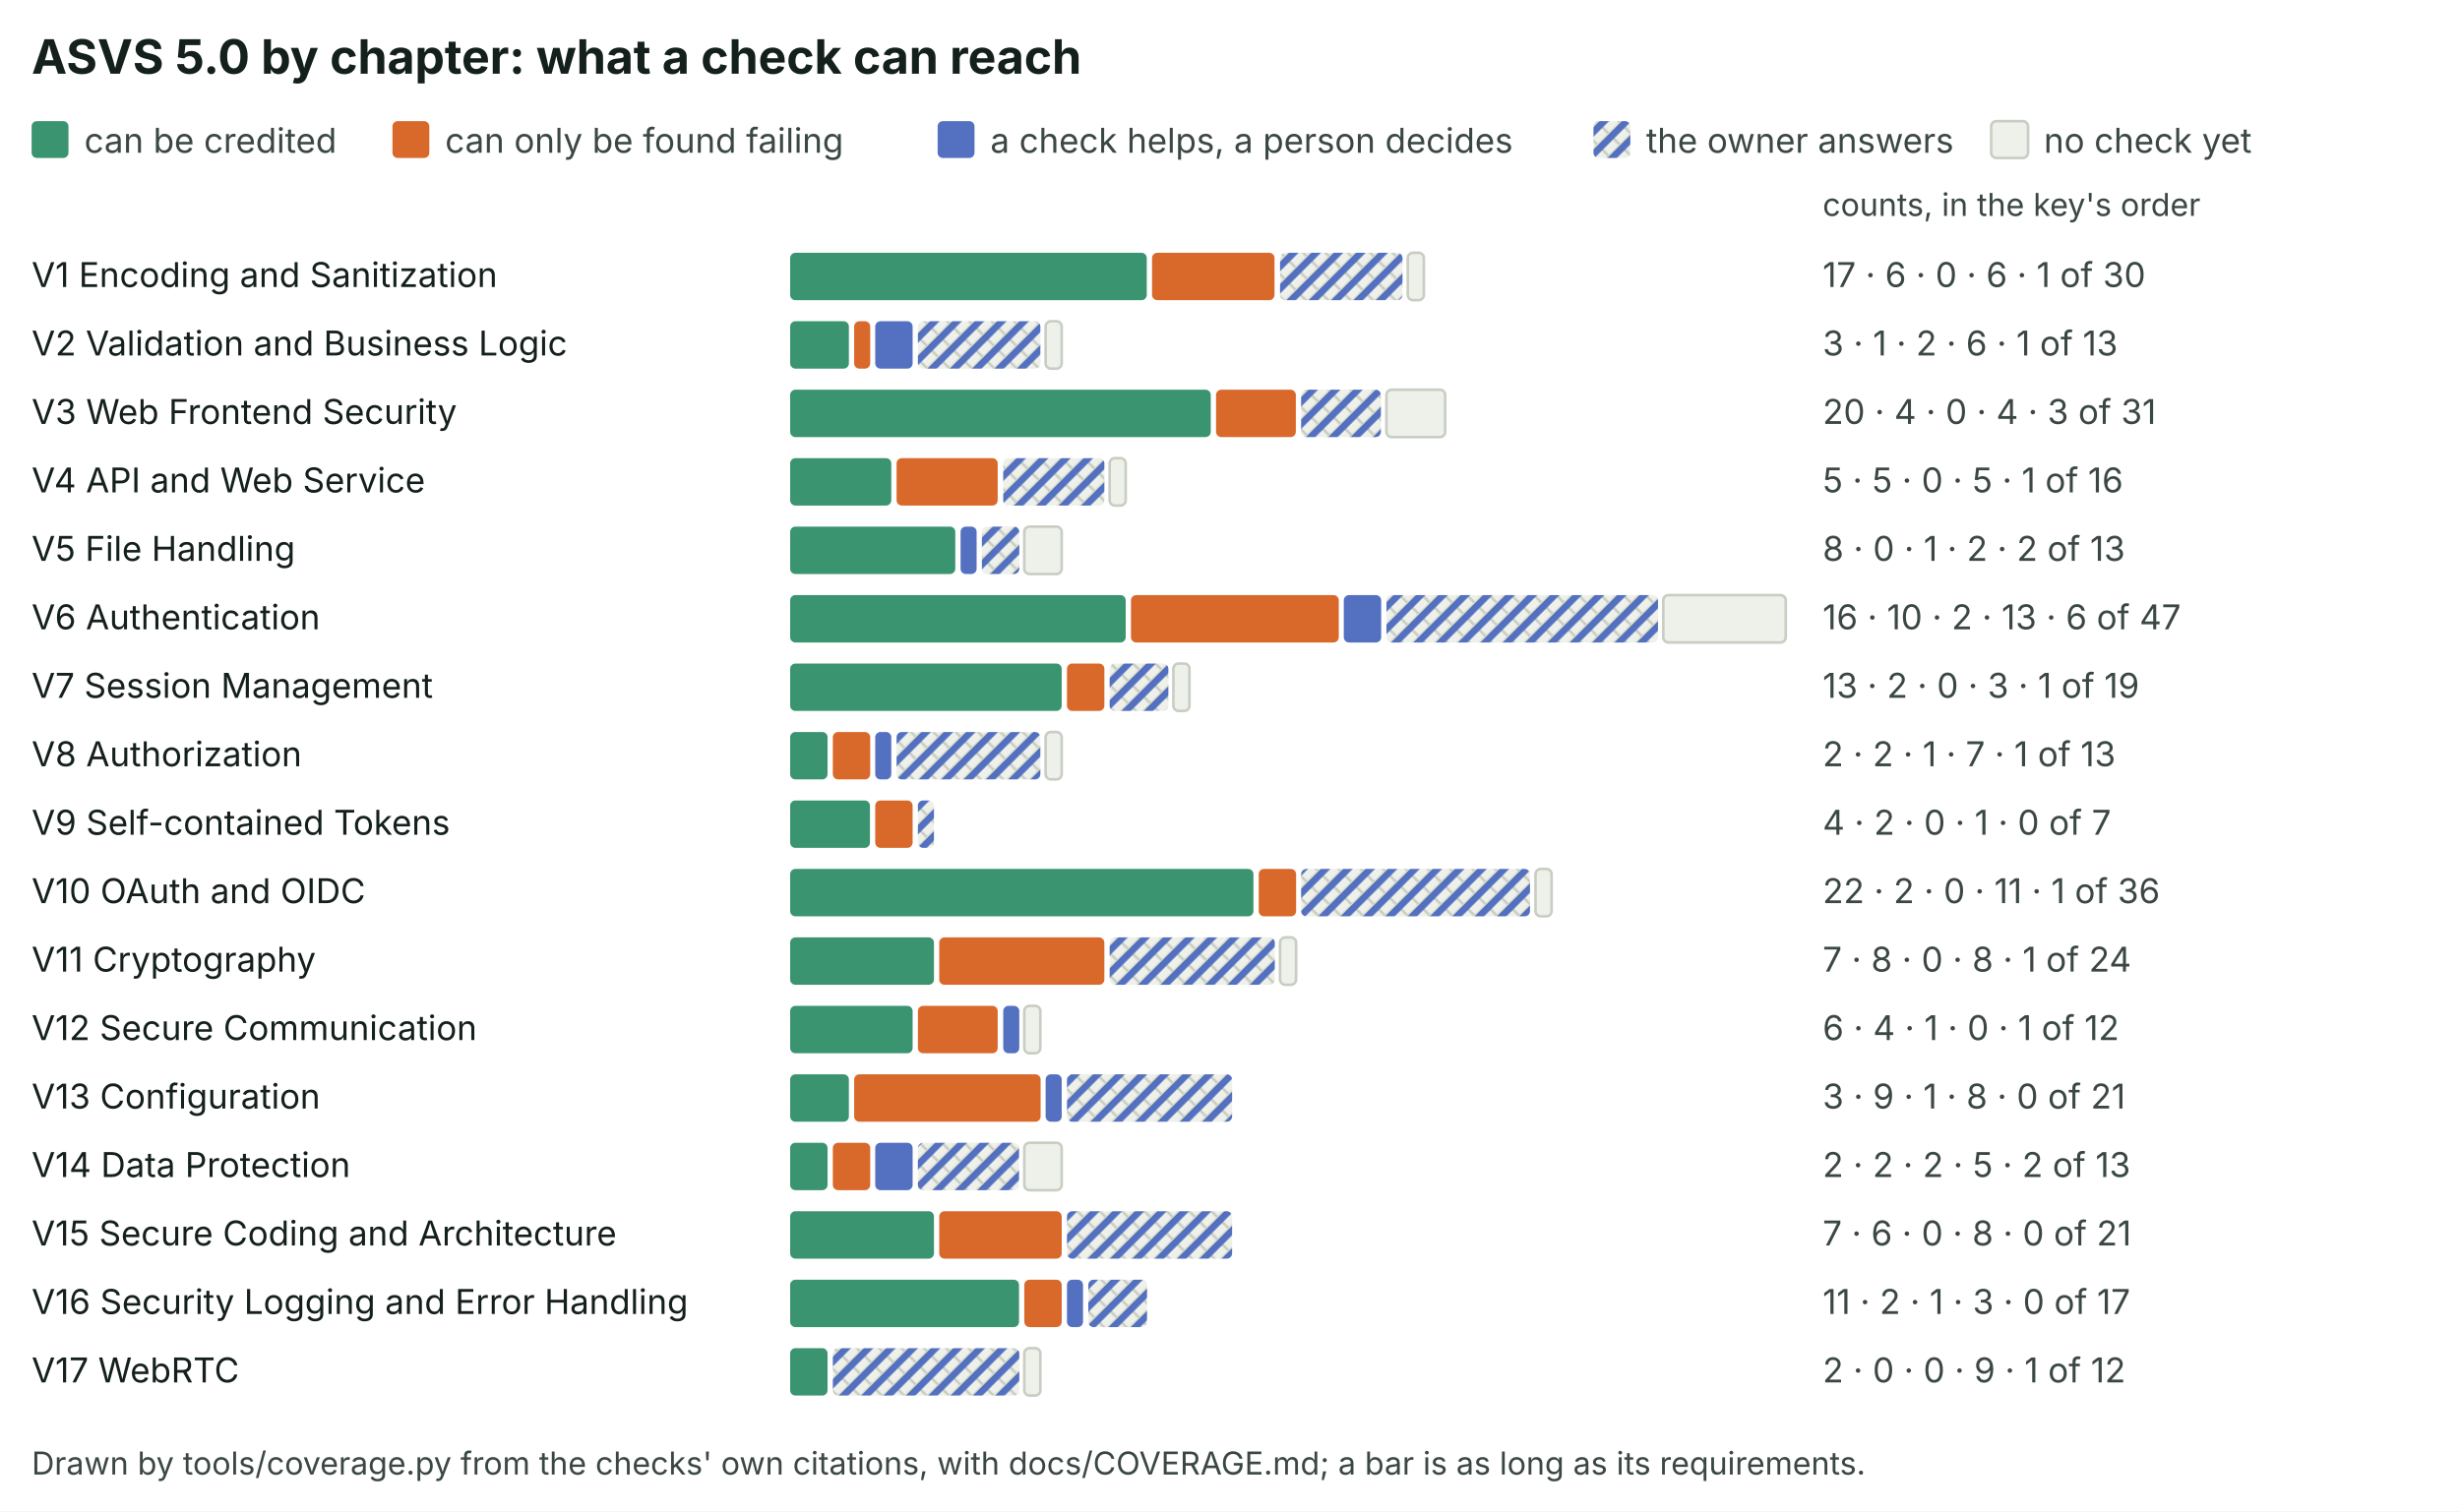
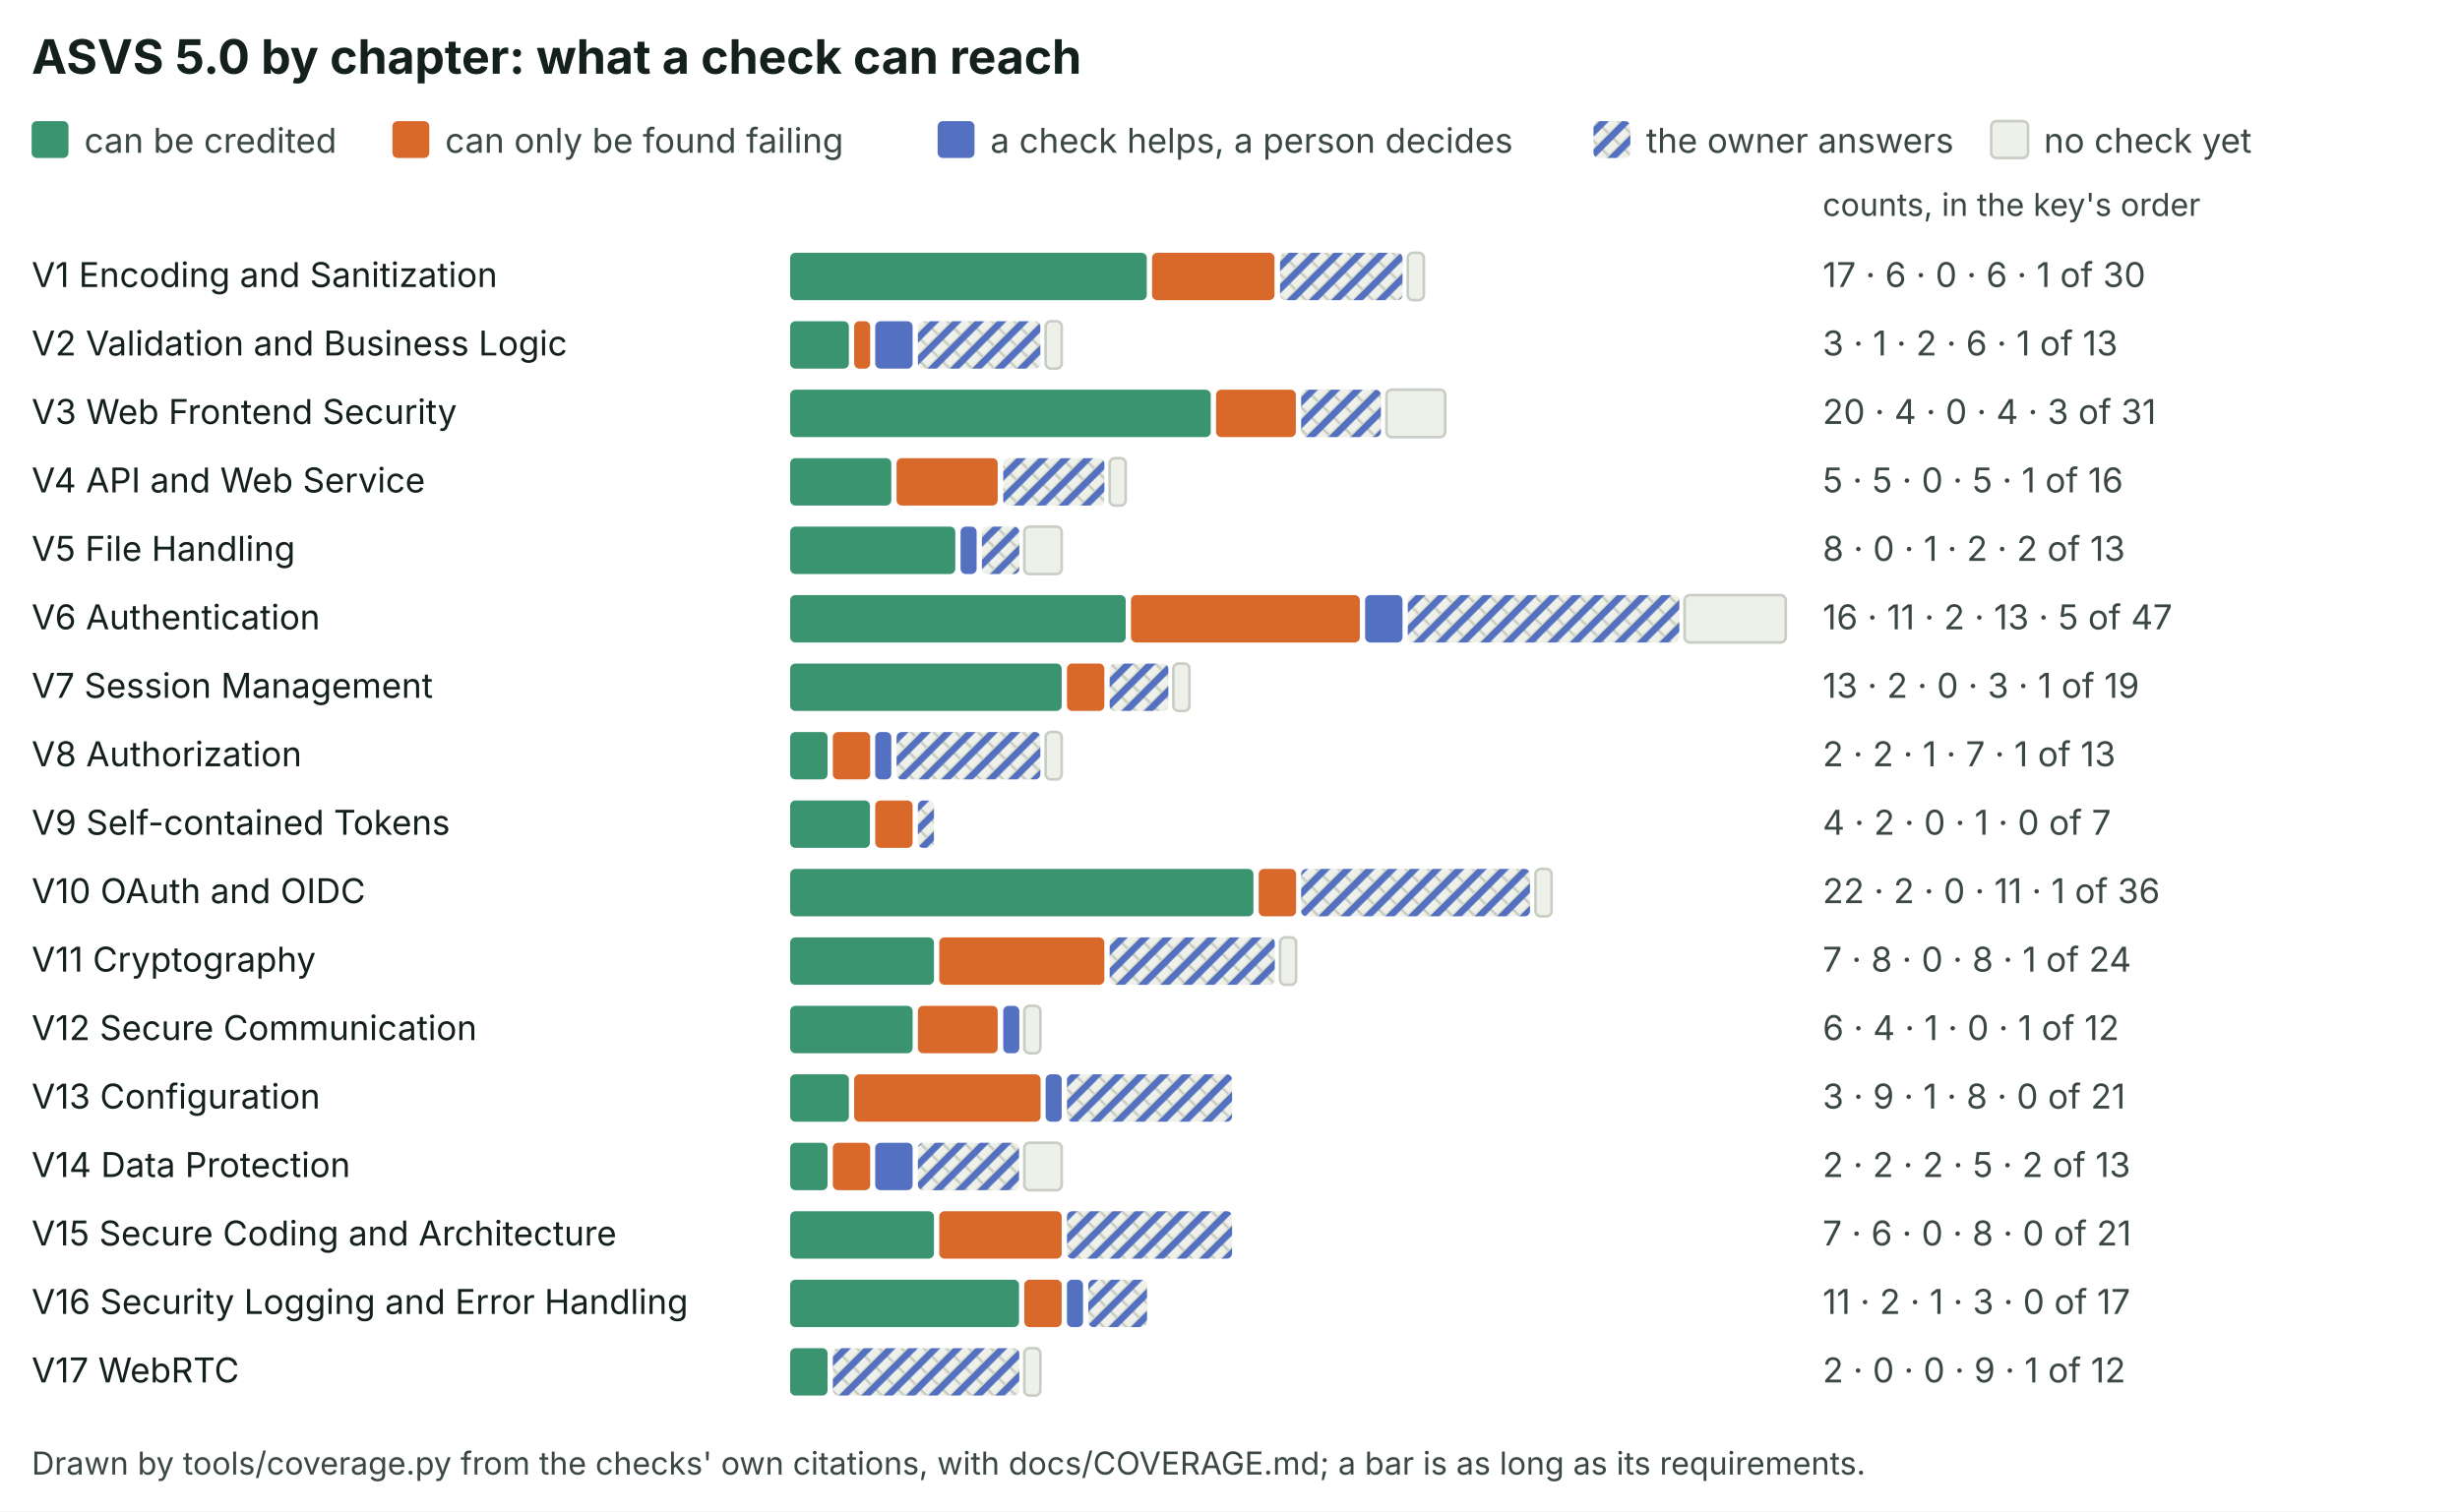
<svg xmlns="http://www.w3.org/2000/svg" viewBox="0 0 934 574" width="934" height="574" role="img" aria-labelledby="t d" font-family="Atkinson Hyperlegible, -apple-system, Segoe UI, sans-serif">
  <style>.bg{fill:#FFFFFF}.ink{fill:#14201C}.soft{fill:#3B4842}.none{fill:#EEF0EA;stroke:#C9CEC4}@media (prefers-color-scheme: dark){.bg{fill:#14201C}.ink{fill:#F3F4EF}.soft{fill:#C9CEC4}.none{fill:#182A23;stroke:#3B4842}}</style>
  <defs>
    <pattern id="owner" width="6" height="6" patternUnits="userSpaceOnUse" patternTransform="rotate(45)">
      <rect class="none" width="6" height="6" />
      <rect width="2.5" height="6" fill="#5470C0" />
    </pattern>
  </defs>
  <rect class="bg" width="934" height="574" />
  <text class="ink" x="12" y="28" font-size="18" font-weight="700">ASVS 5.0 by chapter: what a check can reach</text>
  <rect fill="#3A9470" x="12" y="46" width="14" height="14" rx="2" />
  <text class="soft" x="32" y="58" font-size="13">can be credited</text>
  <rect fill="#D9692B" x="149" y="46" width="14" height="14" rx="2" />
  <text class="soft" x="169" y="58" font-size="13">can only be found failing</text>
  <rect fill="#5470C0" x="356" y="46" width="14" height="14" rx="2" />
  <text class="soft" x="376" y="58" font-size="13">a check helps, a person decides</text>
  <rect fill="url(#owner)" x="605" y="46" width="14" height="14" rx="2" />
  <text class="soft" x="625" y="58" font-size="13">the owner answers</text>
  <rect class="none" x="756" y="46" width="14" height="14" rx="2" />
  <text class="soft" x="776" y="58" font-size="13">no check yet</text>
  <text class="soft" x="692" y="82" font-size="12">counts, in the key's order</text>
  <text class="ink" x="12" y="109" font-size="13">V1 Encoding and Sanitization</text>
  <rect fill="#3A9470" x="300.0" y="96" width="135.4" height="18" rx="2" />
  <rect fill="#D9692B" x="437.4" y="96" width="46.5" height="18" rx="2" />
  <rect fill="url(#owner)" x="486.0" y="96" width="46.5" height="18" rx="2" />
  <rect class="none" x="534.5" y="96" width="6.1" height="18" rx="2" />
  <text class="soft" x="692" y="109" font-size="13">17 · 6 · 0 · 6 · 1  of 30</text>
  <text class="ink" x="12" y="135" font-size="13">V2 Validation and Business Logic</text>
  <rect fill="#3A9470" x="300.0" y="122" width="22.3" height="18" rx="2" />
  <rect fill="#D9692B" x="324.3" y="122" width="6.1" height="18" rx="2" />
  <rect fill="#5470C0" x="332.3" y="122" width="14.2" height="18" rx="2" />
  <rect fill="url(#owner)" x="348.5" y="122" width="46.5" height="18" rx="2" />
  <rect class="none" x="397.0" y="122" width="6.1" height="18" rx="2" />
  <text class="soft" x="692" y="135" font-size="13">3 · 1 · 2 · 6 · 1  of 13</text>
  <text class="ink" x="12" y="161" font-size="13">V3 Web Frontend Security</text>
  <rect fill="#3A9470" x="300.0" y="148" width="159.7" height="18" rx="2" />
  <rect fill="#D9692B" x="461.7" y="148" width="30.3" height="18" rx="2" />
  <rect fill="url(#owner)" x="494.0" y="148" width="30.3" height="18" rx="2" />
  <rect class="none" x="526.4" y="148" width="22.3" height="18" rx="2" />
  <text class="soft" x="692" y="161" font-size="13">20 · 4 · 0 · 4 · 3  of 31</text>
  <text class="ink" x="12" y="187" font-size="13">V4 API and Web Service</text>
  <rect fill="#3A9470" x="300.0" y="174" width="38.4" height="18" rx="2" />
  <rect fill="#D9692B" x="340.4" y="174" width="38.4" height="18" rx="2" />
  <rect fill="url(#owner)" x="380.9" y="174" width="38.4" height="18" rx="2" />
  <rect class="none" x="421.3" y="174" width="6.1" height="18" rx="2" />
  <text class="soft" x="692" y="187" font-size="13">5 · 5 · 0 · 5 · 1  of 16</text>
  <text class="ink" x="12" y="213" font-size="13">V5 File Handling</text>
  <rect fill="#3A9470" x="300.0" y="200" width="62.7" height="18" rx="2" />
  <rect fill="#5470C0" x="364.7" y="200" width="6.1" height="18" rx="2" />
  <rect fill="url(#owner)" x="372.8" y="200" width="14.2" height="18" rx="2" />
  <rect class="none" x="388.9" y="200" width="14.2" height="18" rx="2" />
  <text class="soft" x="692" y="213" font-size="13">8 · 0 · 1 · 2 · 2  of 13</text>
  <text class="ink" x="12" y="239" font-size="13">V6 Authentication</text>
  <rect fill="#3A9470" x="300.0" y="226" width="127.4" height="18" rx="2" />
-   <rect fill="#D9692B" x="429.4" y="226" width="78.9" height="18" rx="2" />
-   <rect fill="#5470C0" x="510.2" y="226" width="14.2" height="18" rx="2" />
-   <rect fill="url(#owner)" x="526.4" y="226" width="103.1" height="18" rx="2" />
-   <rect class="none" x="631.5" y="226" width="46.5" height="18" rx="2" />
-   <text class="soft" x="692" y="239" font-size="13">16 · 10 · 2 · 13 · 6  of 47</text>
+   <rect fill="#D9692B" x="429.4" y="226" width="86.9" height="18" rx="2" />
+   <rect fill="#5470C0" x="518.3" y="226" width="14.2" height="18" rx="2" />
+   <rect fill="url(#owner)" x="534.5" y="226" width="103.1" height="18" rx="2" />
+   <rect class="none" x="639.6" y="226" width="38.4" height="18" rx="2" />
+   <text class="soft" x="692" y="239" font-size="13">16 · 11 · 2 · 13 · 5  of 47</text>
  <text class="ink" x="12" y="265" font-size="13">V7 Session Management</text>
  <rect fill="#3A9470" x="300.0" y="252" width="103.1" height="18" rx="2" />
  <rect fill="#D9692B" x="405.1" y="252" width="14.2" height="18" rx="2" />
  <rect fill="url(#owner)" x="421.3" y="252" width="22.3" height="18" rx="2" />
  <rect class="none" x="445.5" y="252" width="6.1" height="18" rx="2" />
  <text class="soft" x="692" y="265" font-size="13">13 · 2 · 0 · 3 · 1  of 19</text>
  <text class="ink" x="12" y="291" font-size="13">V8 Authorization</text>
  <rect fill="#3A9470" x="300.0" y="278" width="14.2" height="18" rx="2" />
  <rect fill="#D9692B" x="316.2" y="278" width="14.2" height="18" rx="2" />
  <rect fill="#5470C0" x="332.3" y="278" width="6.1" height="18" rx="2" />
  <rect fill="url(#owner)" x="340.4" y="278" width="54.6" height="18" rx="2" />
  <rect class="none" x="397.0" y="278" width="6.1" height="18" rx="2" />
  <text class="soft" x="692" y="291" font-size="13">2 · 2 · 1 · 7 · 1  of 13</text>
  <text class="ink" x="12" y="317" font-size="13">V9 Self-contained Tokens</text>
  <rect fill="#3A9470" x="300.0" y="304" width="30.3" height="18" rx="2" />
  <rect fill="#D9692B" x="332.3" y="304" width="14.2" height="18" rx="2" />
  <rect fill="url(#owner)" x="348.5" y="304" width="6.1" height="18" rx="2" />
  <text class="soft" x="692" y="317" font-size="13">4 · 2 · 0 · 1 · 0  of 7</text>
  <text class="ink" x="12" y="343" font-size="13">V10 OAuth and OIDC</text>
  <rect fill="#3A9470" x="300.0" y="330" width="175.9" height="18" rx="2" />
  <rect fill="#D9692B" x="477.9" y="330" width="14.2" height="18" rx="2" />
  <rect fill="url(#owner)" x="494.0" y="330" width="86.9" height="18" rx="2" />
  <rect class="none" x="583.0" y="330" width="6.1" height="18" rx="2" />
  <text class="soft" x="692" y="343" font-size="13">22 · 2 · 0 · 11 · 1  of 36</text>
  <text class="ink" x="12" y="369" font-size="13">V11 Cryptography</text>
  <rect fill="#3A9470" x="300.0" y="356" width="54.6" height="18" rx="2" />
  <rect fill="#D9692B" x="356.6" y="356" width="62.7" height="18" rx="2" />
  <rect fill="url(#owner)" x="421.3" y="356" width="62.7" height="18" rx="2" />
  <rect class="none" x="486.0" y="356" width="6.1" height="18" rx="2" />
  <text class="soft" x="692" y="369" font-size="13">7 · 8 · 0 · 8 · 1  of 24</text>
  <text class="ink" x="12" y="395" font-size="13">V12 Secure Communication</text>
  <rect fill="#3A9470" x="300.0" y="382" width="46.5" height="18" rx="2" />
  <rect fill="#D9692B" x="348.5" y="382" width="30.3" height="18" rx="2" />
  <rect fill="#5470C0" x="380.9" y="382" width="6.1" height="18" rx="2" />
  <rect class="none" x="388.9" y="382" width="6.1" height="18" rx="2" />
  <text class="soft" x="692" y="395" font-size="13">6 · 4 · 1 · 0 · 1  of 12</text>
  <text class="ink" x="12" y="421" font-size="13">V13 Configuration</text>
  <rect fill="#3A9470" x="300.0" y="408" width="22.3" height="18" rx="2" />
  <rect fill="#D9692B" x="324.3" y="408" width="70.8" height="18" rx="2" />
  <rect fill="#5470C0" x="397.0" y="408" width="6.1" height="18" rx="2" />
  <rect fill="url(#owner)" x="405.1" y="408" width="62.7" height="18" rx="2" />
  <text class="soft" x="692" y="421" font-size="13">3 · 9 · 1 · 8 · 0  of 21</text>
  <text class="ink" x="12" y="447" font-size="13">V14 Data Protection</text>
  <rect fill="#3A9470" x="300.0" y="434" width="14.2" height="18" rx="2" />
  <rect fill="#D9692B" x="316.2" y="434" width="14.2" height="18" rx="2" />
  <rect fill="#5470C0" x="332.3" y="434" width="14.2" height="18" rx="2" />
  <rect fill="url(#owner)" x="348.5" y="434" width="38.4" height="18" rx="2" />
  <rect class="none" x="388.9" y="434" width="14.2" height="18" rx="2" />
  <text class="soft" x="692" y="447" font-size="13">2 · 2 · 2 · 5 · 2  of 13</text>
  <text class="ink" x="12" y="473" font-size="13">V15 Secure Coding and Architecture</text>
  <rect fill="#3A9470" x="300.0" y="460" width="54.6" height="18" rx="2" />
  <rect fill="#D9692B" x="356.6" y="460" width="46.5" height="18" rx="2" />
  <rect fill="url(#owner)" x="405.1" y="460" width="62.7" height="18" rx="2" />
  <text class="soft" x="692" y="473" font-size="13">7 · 6 · 0 · 8 · 0  of 21</text>
  <text class="ink" x="12" y="499" font-size="13">V16 Security Logging and Error Handling</text>
  <rect fill="#3A9470" x="300.0" y="486" width="86.9" height="18" rx="2" />
  <rect fill="#D9692B" x="388.9" y="486" width="14.2" height="18" rx="2" />
  <rect fill="#5470C0" x="405.1" y="486" width="6.1" height="18" rx="2" />
  <rect fill="url(#owner)" x="413.2" y="486" width="22.3" height="18" rx="2" />
  <text class="soft" x="692" y="499" font-size="13">11 · 2 · 1 · 3 · 0  of 17</text>
  <text class="ink" x="12" y="525" font-size="13">V17 WebRTC</text>
  <rect fill="#3A9470" x="300.0" y="512" width="14.2" height="18" rx="2" />
  <rect fill="url(#owner)" x="316.2" y="512" width="70.8" height="18" rx="2" />
  <rect class="none" x="388.9" y="512" width="6.1" height="18" rx="2" />
  <text class="soft" x="692" y="525" font-size="13">2 · 0 · 0 · 9 · 1  of 12</text>
  <text class="soft" x="12" y="560" font-size="12">Drawn by tools/coverage.py from the checks' own citations, with docs/COVERAGE.md; a bar is as long as its requirements.</text>
</svg>
